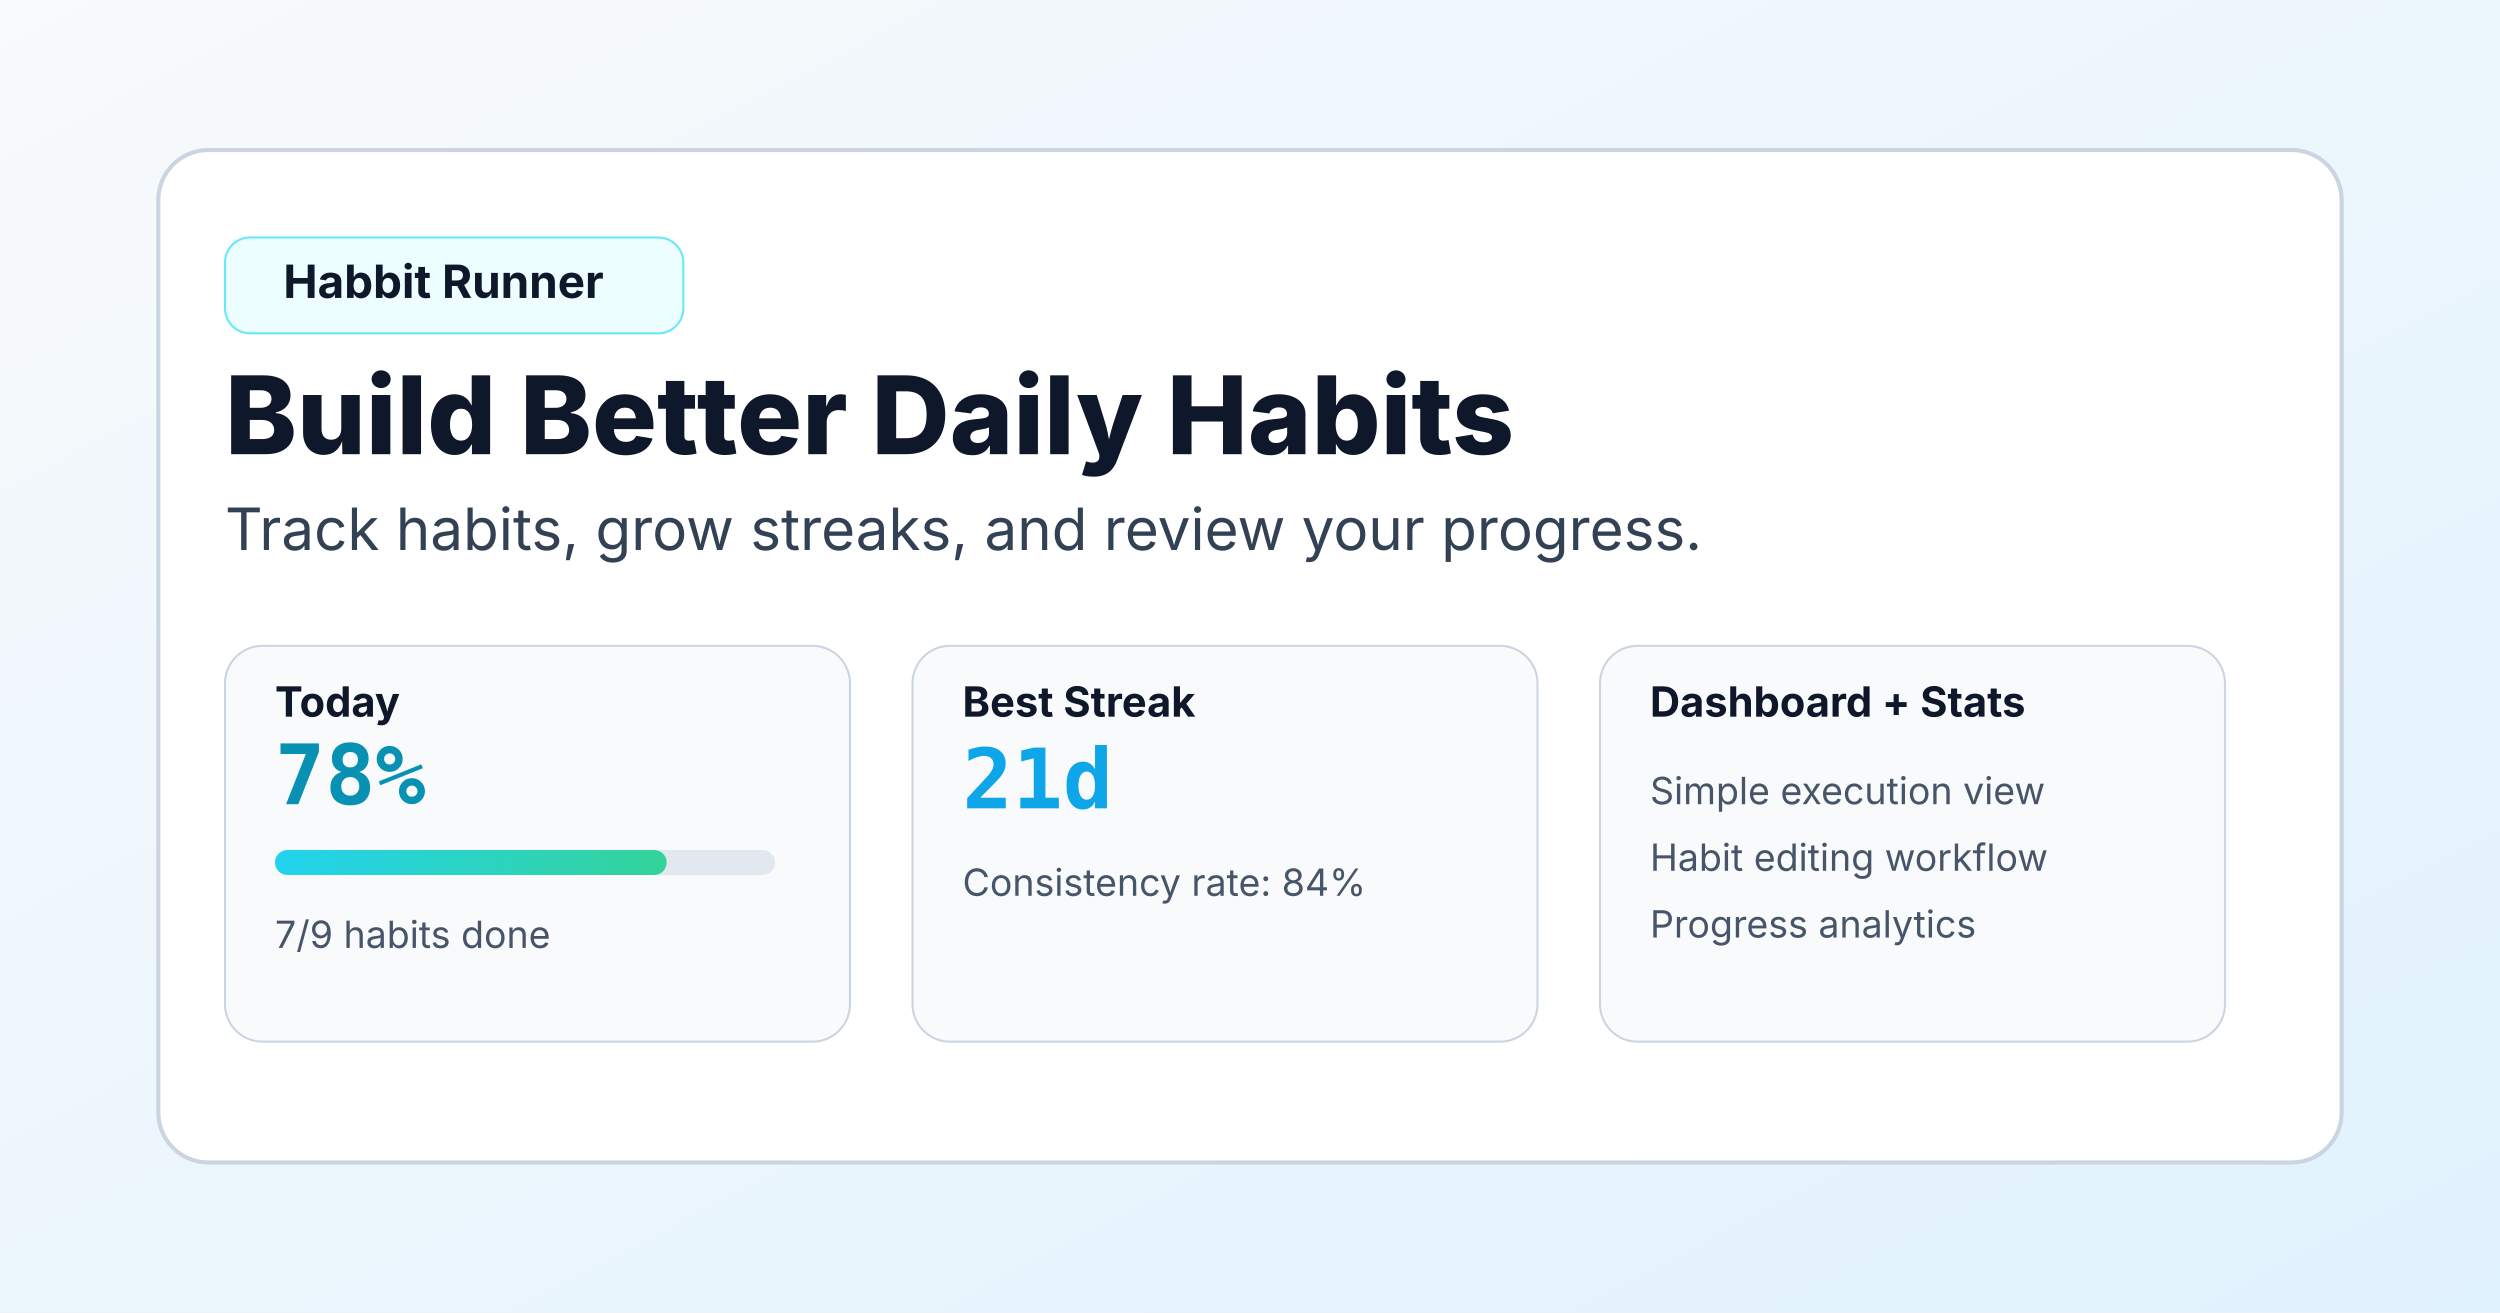
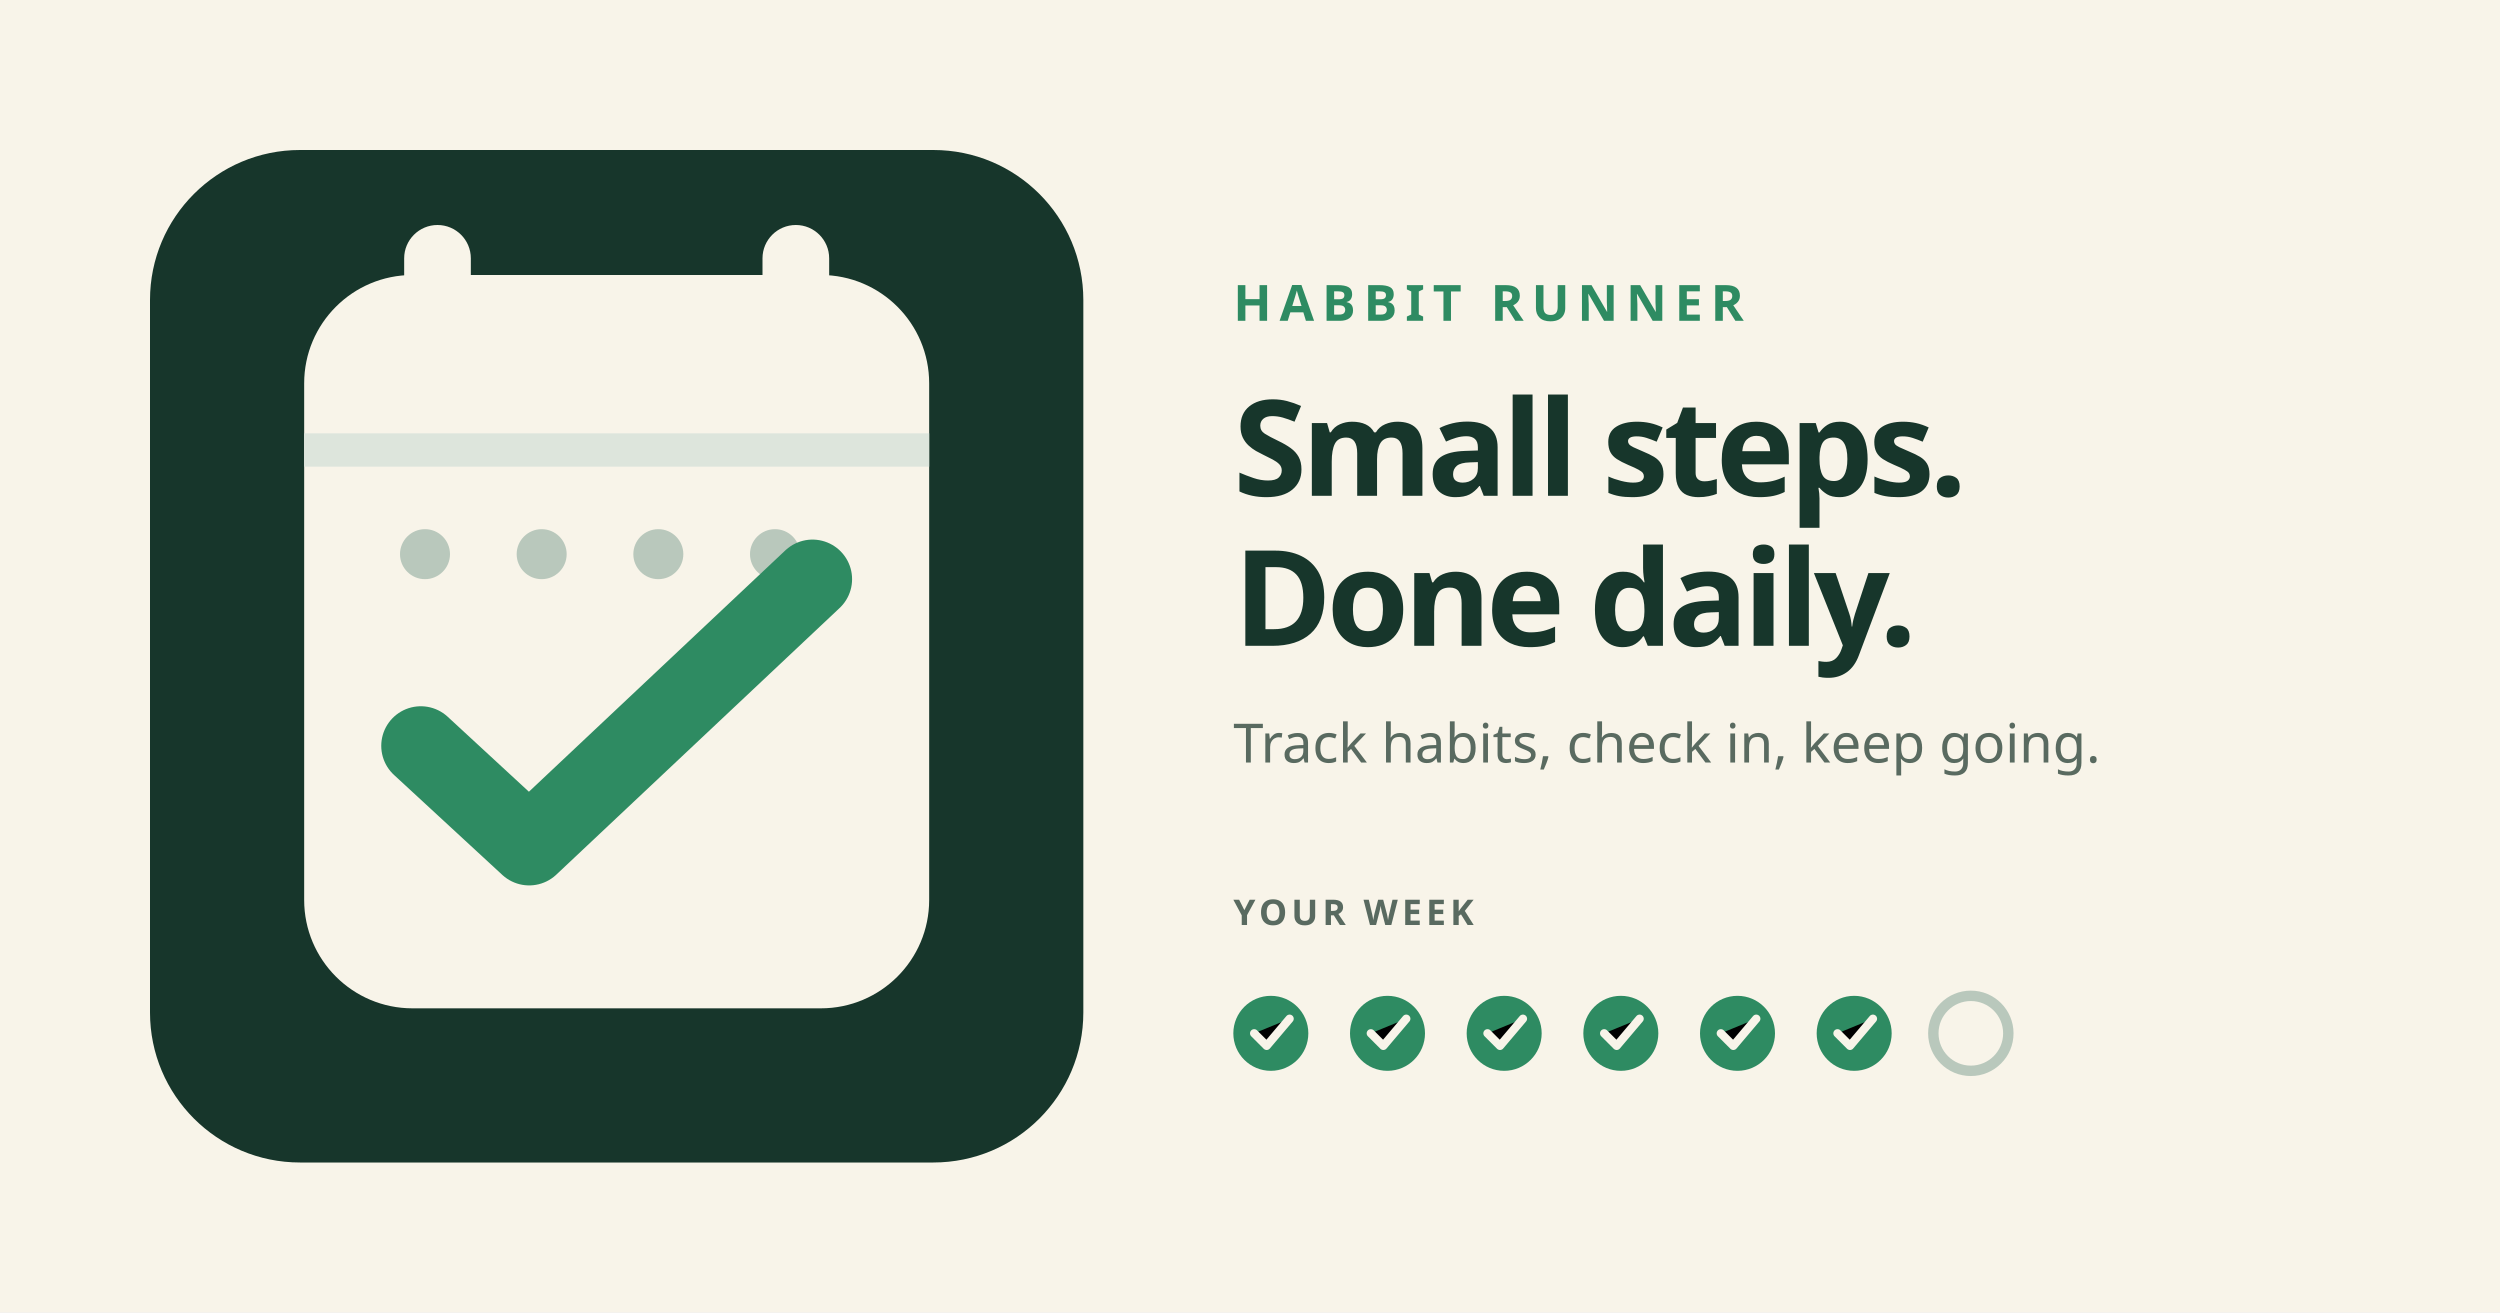
<svg xmlns="http://www.w3.org/2000/svg" width="1200" height="630" viewBox="0 0 1200 630" role="img" aria-label="Habbit Runner preview image">
-   <defs>
-     <linearGradient id="bg" x1="0" x2="1" y1="0" y2="1">
-       <stop offset="0%" stop-color="#f8fafc" />
-       <stop offset="100%" stop-color="#e0f2fe" />
-     </linearGradient>
-     <linearGradient id="line" x1="0" x2="1" y1="0" y2="0">
-       <stop offset="0%" stop-color="#22d3ee" />
-       <stop offset="100%" stop-color="#34d399" />
-     </linearGradient>
-   </defs>
-   <rect width="1200" height="630" fill="url(#bg)" />
-   <rect x="76" y="72" width="1048" height="486" rx="24" fill="#ffffff" stroke="#cbd5e1" stroke-width="2" />
-   <rect x="108" y="114" width="220" height="46" rx="12" fill="#ecfeff" stroke="#67e8f9" />
-   <text x="136" y="143" font-family="Inter, Arial, sans-serif" font-size="22" font-weight="700" fill="#0f172a">Habbit Runner</text>
-   <text x="108" y="218" font-family="Inter, Arial, sans-serif" font-size="52" font-weight="800" fill="#0f172a">Build Better Daily Habits</text>
-   <text x="108" y="264" font-family="Inter, Arial, sans-serif" font-size="28" fill="#334155">Track habits, grow streaks, and review your progress.</text>
-   <rect x="108" y="310" width="300" height="190" rx="18" fill="#f8fafc" stroke="#cbd5e1" />
-   <text x="132" y="344" font-family="Inter, Arial, sans-serif" font-size="20" font-weight="700" fill="#0f172a">Today</text>
-   <text x="132" y="386" font-family="JetBrains Mono, monospace" font-size="40" font-weight="700" fill="#0891b2">78%</text>
-   <rect x="132" y="408" width="240" height="12" rx="6" fill="#e2e8f0" />
-   <rect x="132" y="408" width="188" height="12" rx="6" fill="url(#line)" />
-   <text x="132" y="455" font-family="Inter, Arial, sans-serif" font-size="18" fill="#475569">7/9 habits done</text>
-   <rect x="438" y="310" width="300" height="190" rx="18" fill="#f8fafc" stroke="#cbd5e1" />
-   <text x="462" y="344" font-family="Inter, Arial, sans-serif" font-size="20" font-weight="700" fill="#0f172a">Best Streak</text>
-   <text x="462" y="388" font-family="JetBrains Mono, monospace" font-size="40" font-weight="700" fill="#0ea5e9">21d</text>
-   <text x="462" y="430" font-family="Inter, Arial, sans-serif" font-size="18" fill="#475569">Consistency rate: 84%</text>
-   <rect x="768" y="310" width="300" height="190" rx="18" fill="#f8fafc" stroke="#cbd5e1" />
-   <text x="792" y="344" font-family="Inter, Arial, sans-serif" font-size="20" font-weight="700" fill="#0f172a">Dashboard + Stats</text>
-   <text x="792" y="386" font-family="Inter, Arial, sans-serif" font-size="18" fill="#475569">Simple execution view</text>
-   <text x="792" y="418" font-family="Inter, Arial, sans-serif" font-size="18" fill="#475569">Habit editing workflow</text>
-   <text x="792" y="450" font-family="Inter, Arial, sans-serif" font-size="18" fill="#475569">Progress analytics</text>
+   <rect width="1200" height="630" fill="#F8F4E9" />
+   <rect x="72" y="72" width="448" height="486" rx="72" fill="#17362B" />
+   <rect x="146" y="132" width="300" height="352" rx="52" fill="#F8F4E9" />
+   <path d="M146 216H446" stroke="#DDE5DC" stroke-width="16" />
+   <rect x="194" y="108" width="32" height="72" rx="16" fill="#F8F4E9" />
+   <rect x="366" y="108" width="32" height="72" rx="16" fill="#F8F4E9" />
+   <circle cx="204" cy="266" r="12" fill="#B9C8BC" />
+   <circle cx="260" cy="266" r="12" fill="#B9C8BC" />
+   <circle cx="316" cy="266" r="12" fill="#B9C8BC" />
+   <circle cx="372" cy="266" r="12" fill="#B9C8BC" />
+   <path d="M202 358L254 406L390 278" fill="none" stroke="#2E8B62" stroke-width="38" stroke-linecap="round" stroke-linejoin="round" />
+   <text x="592" y="154" fill="#2E8B62" font-family="Avenir Next, Segoe UI, sans-serif" font-size="24" font-weight="700" letter-spacing="0.16em">HABBIT RUNNER</text>
+   <text x="592" y="238" fill="#17362B" font-family="Avenir Next, Segoe UI, sans-serif" font-size="64" font-weight="700" letter-spacing="-0.04em">Small steps.</text>
+   <text x="592" y="310" fill="#17362B" font-family="Avenir Next, Segoe UI, sans-serif" font-size="64" font-weight="700" letter-spacing="-0.04em">Done daily.</text>
+   <text x="592" y="366" fill="#596A60" font-family="Avenir Next, Segoe UI, sans-serif" font-size="26">Track habits, check in, keep going.</text>
+   <g aria-label="A seven day habit streak">
+     <text x="592" y="444" fill="#596A60" font-family="Avenir Next, Segoe UI, sans-serif" font-size="17" font-weight="700" letter-spacing="0.12em">YOUR WEEK</text>
+     <circle cx="610" cy="496" r="18" fill="#2E8B62" />
+     <circle cx="666" cy="496" r="18" fill="#2E8B62" />
+     <circle cx="722" cy="496" r="18" fill="#2E8B62" />
+     <circle cx="778" cy="496" r="18" fill="#2E8B62" />
+     <circle cx="834" cy="496" r="18" fill="#2E8B62" />
+     <circle cx="890" cy="496" r="18" fill="#2E8B62" />
+     <circle cx="946" cy="496" r="18" fill="none" stroke="#B9C8BC" stroke-width="5" />
+     <path d="M602 496L608 502L619 489M658 496L664 502L675 489M714 496L720 502L731 489M770 496L776 502L787 489M826 496L832 502L843 489M882 496L888 502L899 489" stroke="#F8F4E9" stroke-width="4" stroke-linecap="round" stroke-linejoin="round" />
+   </g>
</svg>
